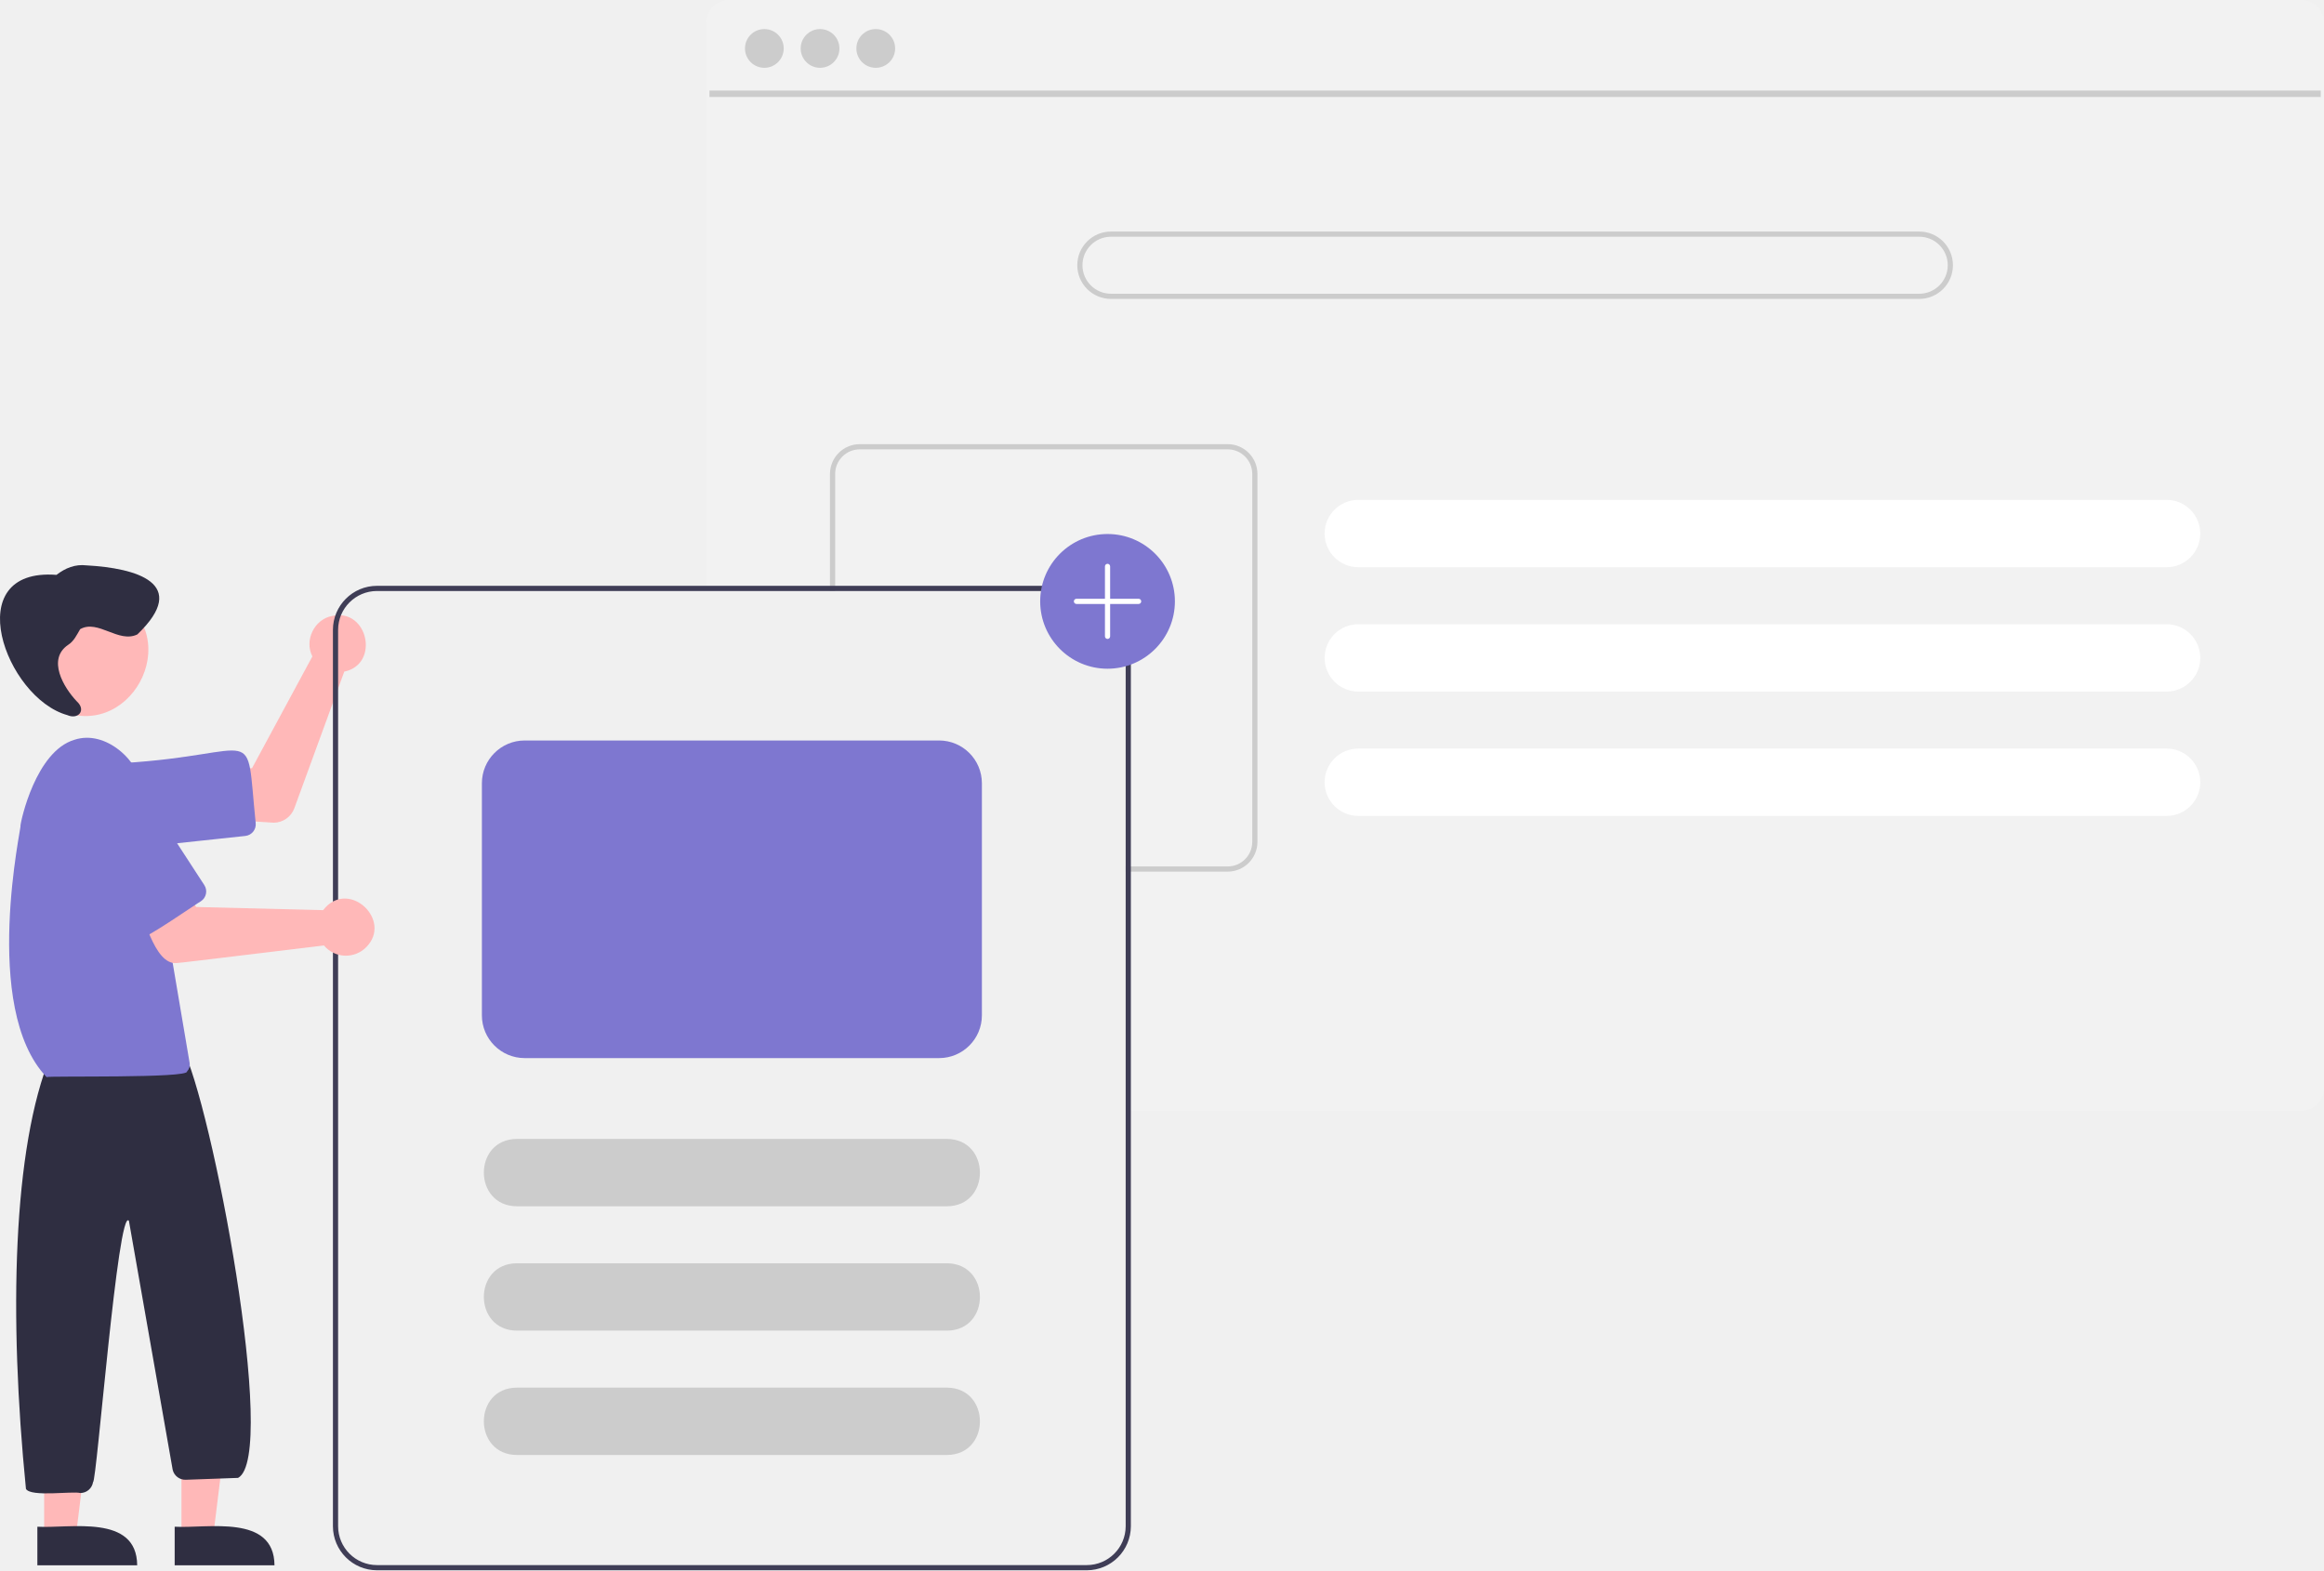
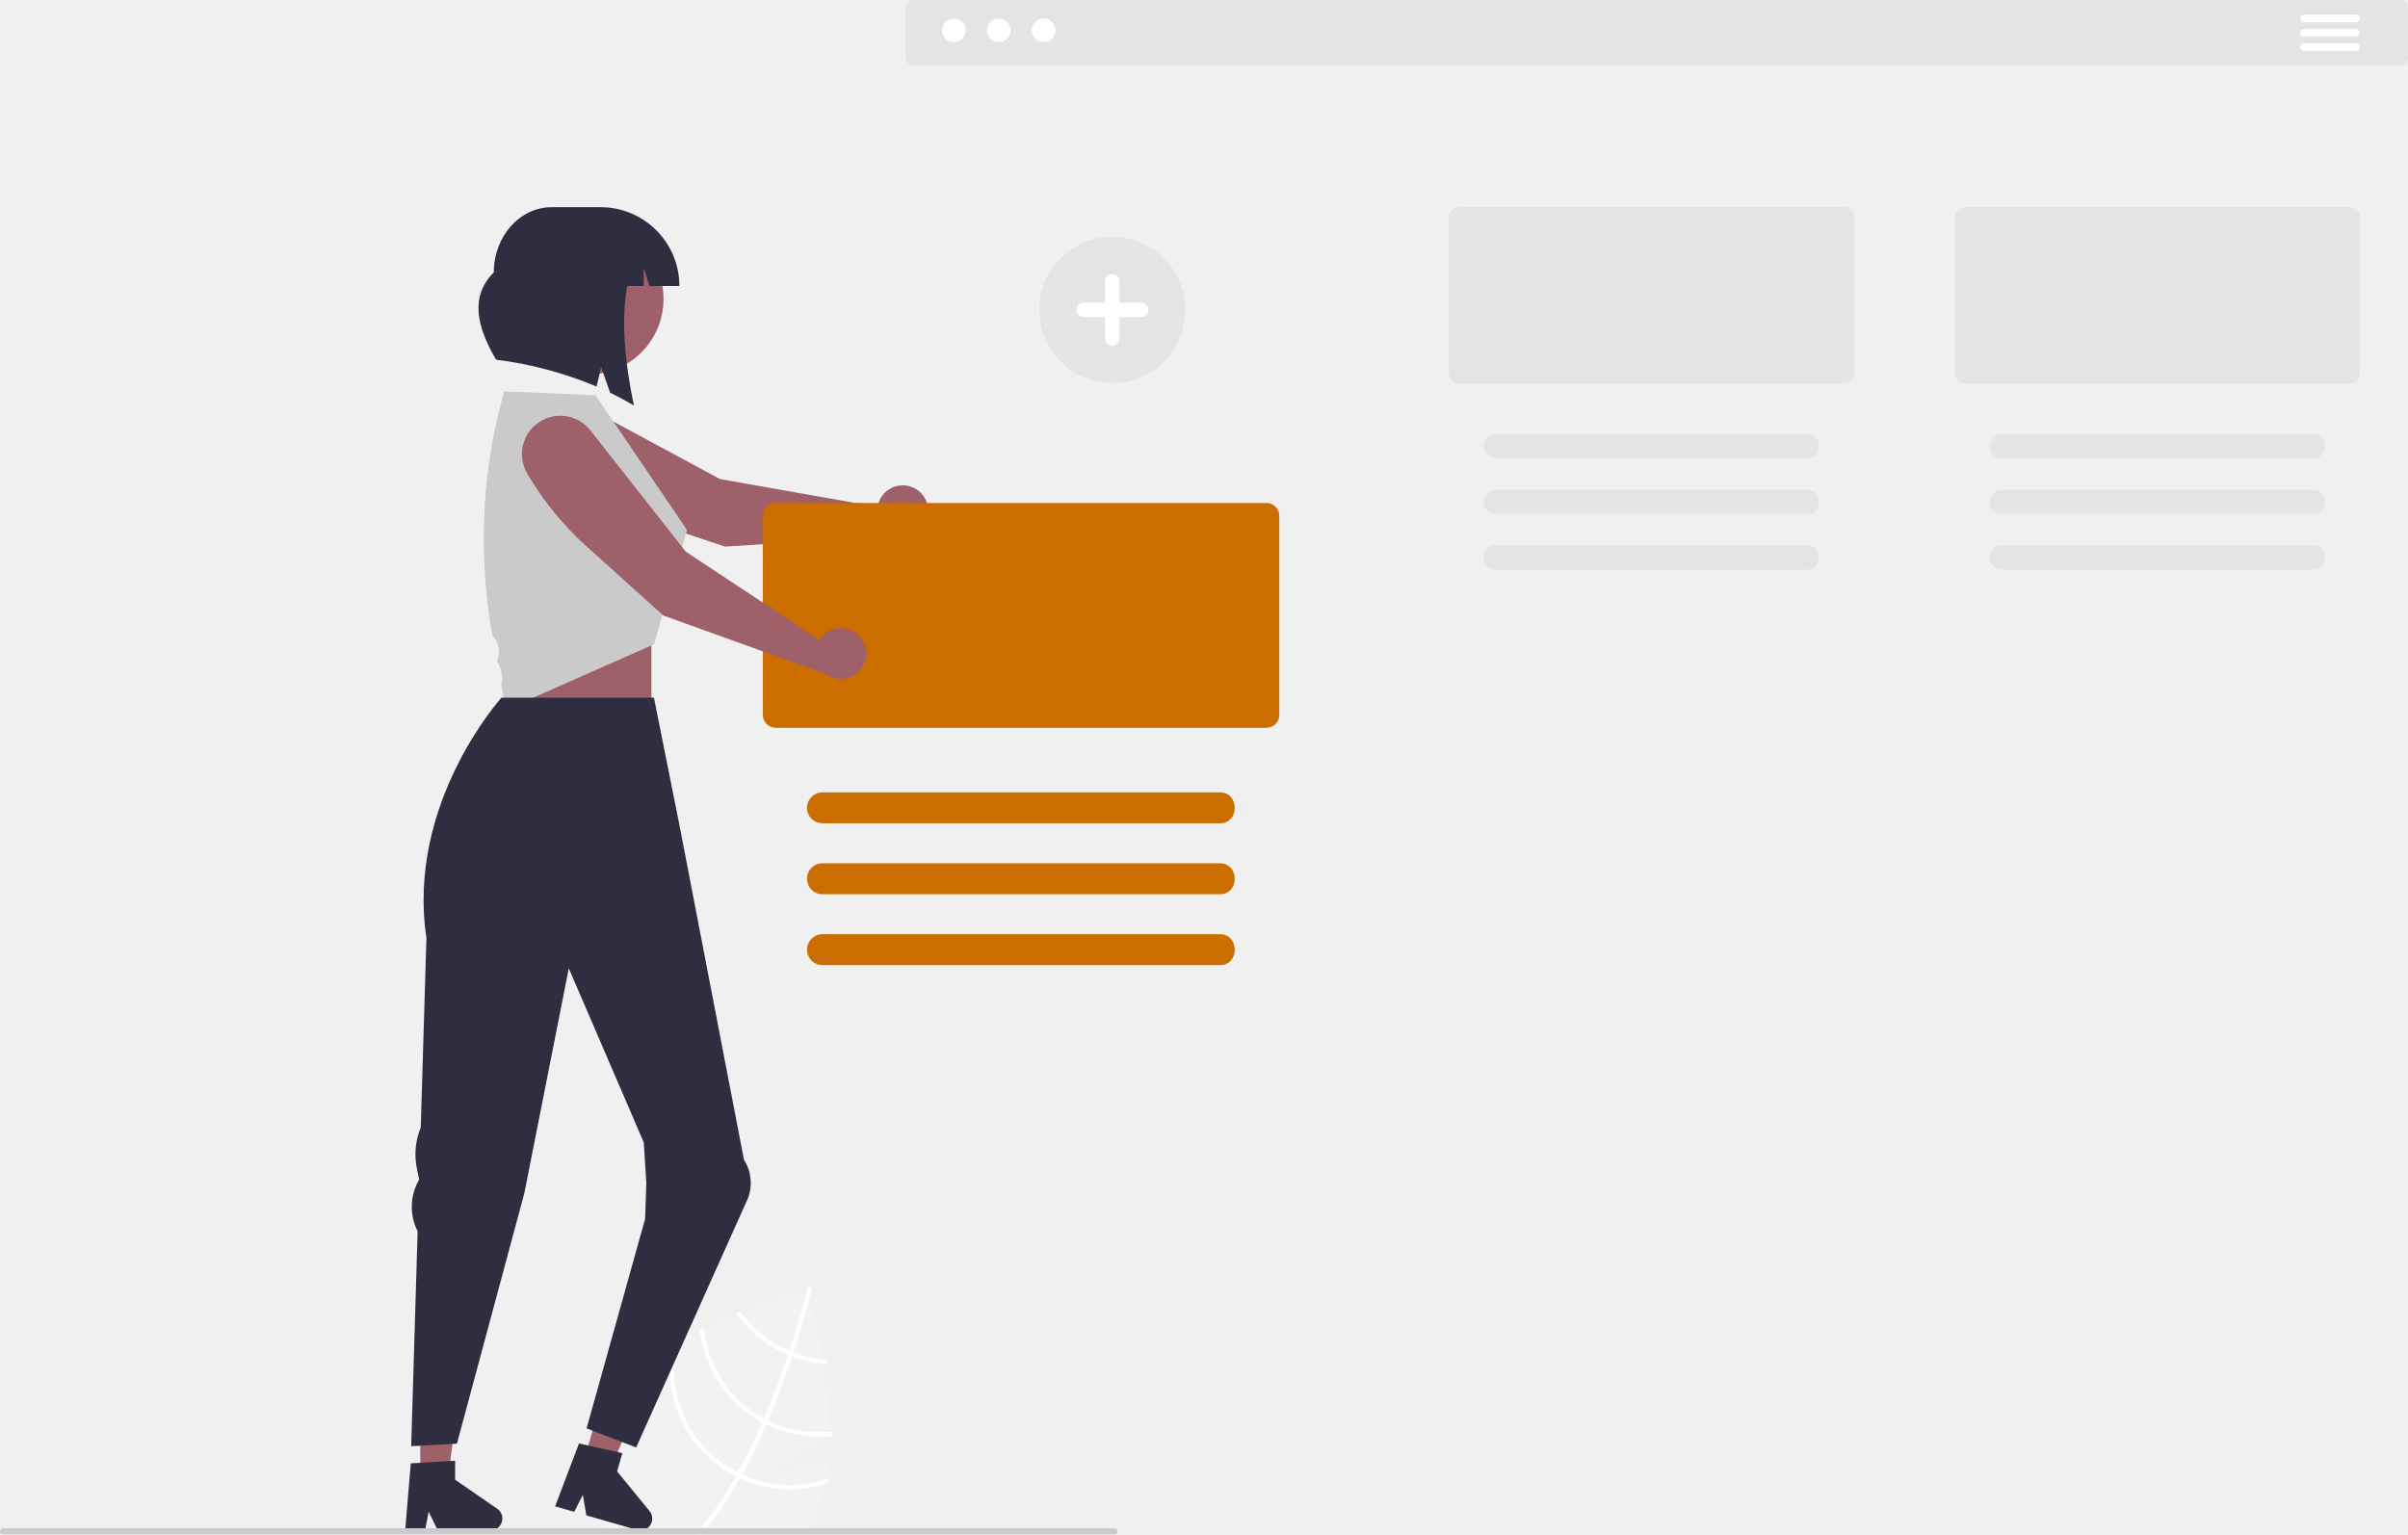
- <svg xmlns="http://www.w3.org/2000/svg" data-name="Layer 1" width="897.059" height="606.13" viewBox="0 0 897.059 606.13">
-   <path d="M1039.799,146.935h-607a8.727,8.727,0,0,0-8.72,8.72v219.41h146.9a15.018,15.018,0,0,1,15,15v185.63h453.82a8.712,8.712,0,0,0,6.63-3.06,2.044,2.044,0,0,0,.19-.24,8.166,8.166,0,0,0,1.25-2.11,8.507,8.507,0,0,0,.66-3.31V155.655A8.73,8.73,0,0,0,1039.799,146.935Z" transform="translate(-151.4706 -146.935)" fill="#f2f2f2" />
-   <rect x="273.85" y="34.951" width="621.957" height="2.493" fill="#ccc" />
-   <circle cx="295.039" cy="18.698" r="7.478" fill="#ccc" />
-   <circle cx="316.539" cy="18.698" r="7.478" fill="#ccc" />
-   <circle cx="338.04" cy="18.698" r="7.478" fill="#ccc" />
-   <path d="M892.299,236.315h-312a13,13,0,0,0,0,26h312a13,13,0,0,0,0-26Zm0,24h-312a11,11,0,0,1,0-22h312a11,11,0,0,1,0,22Z" transform="translate(-151.4706 -146.935)" fill="#ccc" />
-   <path d="M987.77,339.885h-312a13,13,0,0,0,0,26h312a13,13,0,0,0,0-26Z" transform="translate(-151.4706 -146.935)" fill="#fff" />
-   <path d="M987.77,387.885h-312a13,13,0,0,0,0,26h312a13,13,0,0,0,0-26Z" transform="translate(-151.4706 -146.935)" fill="#fff" />
-   <path d="M987.77,435.885h-312a13,13,0,0,0,0,26h312a13,13,0,0,0,0-26Z" transform="translate(-151.4706 -146.935)" fill="#fff" />
-   <path d="M625.35,318.385h-142.02a11.504,11.504,0,0,0-11.49,11.49v45.19h2v-45.19a9.505,9.505,0,0,1,9.49-9.49h142.02a9.498,9.498,0,0,1,9.49,9.49v142.02a9.498,9.498,0,0,1-9.49,9.49H585.98v2h39.37a11.497,11.497,0,0,0,11.49-11.49V329.875A11.497,11.497,0,0,0,625.35,318.385Z" transform="translate(-151.4706 -146.935)" fill="#ccc" />
-   <path d="M257.094,464.503c-.502.02-21.91-1.464-22.457-1.482l1.923-19.197,12.193-.367,23.3-43.155c-3.232-6.162.745-14.338,7.6-15.599,13.814-3.14,18.559,18.593,4.703,21.485l-19.272,52.733A8.55,8.55,0,0,1,257.094,464.503Z" transform="translate(-151.4706 -146.935)" fill="#ffb8b8" />
-   <path d="M200.655,474.39c-20.372.05-22.16-30.738-1.743-32.907,53.988-3.262,47.156-16.822,51.256,23.175a4.505,4.505,0,0,1-3.995,4.954l-43.75,4.684A16.635,16.635,0,0,1,200.655,474.39Z" transform="translate(-151.4706 -146.935)" fill="#7e77d0" />
-   <path d="M196.006,377.05c28.065,15.97,5.025,58.106-23.563,43.102C144.379,404.182,167.419,362.046,196.006,377.05Z" transform="translate(-151.4706 -146.935)" fill="#ffb8b8" />
-   <polygon points="70.049 592.823 82.308 592.822 88.141 545.534 70.047 545.535 70.049 592.823" fill="#ffb8b8" />
-   <path d="M218.893,751.142l38.531-.002c-.147-19.881-25.918-14.152-38.531-14.885Z" transform="translate(-151.4706 -146.935)" fill="#2f2e41" />
-   <polygon points="17.049 592.823 29.308 592.822 35.141 545.534 17.047 545.535 17.049 592.823" fill="#ffb8b8" />
-   <path d="M165.893,751.142l38.531-.002c-.147-19.881-25.918-14.152-38.531-14.885Z" transform="translate(-151.4706 -146.935)" fill="#2f2e41" />
-   <path d="M182.452,723.243c-2.963-.813-19.064,1.646-20.964-1.582-6.636-66.511-5.161-131.603,9.57-167.37l50.648-3.101c11.326,20.675,37.36,157.875,21.656,166.216l-20.194.72a5.018,5.018,0,0,1-5.039-3.826l-16.895-96.117c-4.207-5.881-12.477,101.224-13.843,100.824A4.978,4.978,0,0,1,182.452,723.243Z" transform="translate(-151.4706 -146.935)" fill="#2f2e41" />
-   <path d="M169.45,562.698c-25.572-26.753-9.26-98.479-10.086-96.953.07-1.757,5.862-28.816,20.844-33.257,11.887-3.923,25.043,7.812,26.666,19.681l17.806,105.153a3.698,3.698,0,0,1-1.014,3.18C224.542,563.228,170.701,562.152,169.45,562.698Z" transform="translate(-151.4706 -146.935)" fill="#7e77d0" />
-   <path d="M177.749,395.868c2.246-1.42,3.353-3.854,4.66-6.073,6.885-3.924,14.801,5.569,22.083,2.026,20.593-19.769-.574-25.601-19.54-26.644-4.48-.552-8.292,1.037-11.679,3.662-37.886-2.893-19.716,47.483,4.194,54.136,4.222,1.849,7.388-1.893,3.666-5.295C175.981,412.281,169.6,401.411,177.749,395.868Z" transform="translate(-151.4706 -146.935)" fill="#2f2e41" />
-   <path d="M570.98,373.065h-274a17.024,17.024,0,0,0-17,17v346a17.024,17.024,0,0,0,17,17h274a17.024,17.024,0,0,0,17-17v-346A17.024,17.024,0,0,0,570.98,373.065Zm15,363a15.018,15.018,0,0,1-15,15h-274a15.018,15.018,0,0,1-15-15v-346a15.018,15.018,0,0,1,15-15h274a15.018,15.018,0,0,1,15,15Z" transform="translate(-151.4706 -146.935)" fill="#3f3d56" />
-   <path d="M219.777,518.663c-9.031,1.023-12.995-19.992-16.448-25.347l17.985-6.983,5.852,10.703,49.028,1.219a10.678,10.678,0,0,1,.952-1.12h0c9.723-10.181,25.557,5.073,15.871,15.232a11.036,11.036,0,0,1-16.497-.477C275.31,511.976,220.961,518.695,219.777,518.663Z" transform="translate(-151.4706 -146.935)" fill="#ffb8b8" />
-   <path d="M206.458,508.631c-3.007,2.897-26.091-37.773-27.777-38.923-11.664-18.13,15.796-36.03,27.661-17.998l23.997,36.879a4.505,4.505,0,0,1-1.317,6.226C227.928,495.327,207.23,509.733,206.458,508.631Z" transform="translate(-151.4706 -146.935)" fill="#7e77d0" />
-   <path d="M516.98,612.565h-166c-16.957-.082-17.027-25.912.001-26l165.999,0C533.925,586.644,534.017,612.476,516.98,612.565Z" transform="translate(-151.4706 -146.935)" fill="#ccc" />
-   <path d="M516.98,660.565h-166c-16.957-.082-17.027-25.912.001-26l165.999,0C533.925,634.644,534.017,660.476,516.98,660.565Z" transform="translate(-151.4706 -146.935)" fill="#ccc" />
-   <path d="M516.98,708.565h-166c-16.957-.082-17.027-25.912.001-26l165.999,0C533.925,682.644,534.017,708.476,516.98,708.565Z" transform="translate(-151.4706 -146.935)" fill="#ccc" />
-   <path d="M578.98,405.065a26,26,0,1,1,26-26A26.029,26.029,0,0,1,578.98,405.065Z" transform="translate(-151.4706 -146.935)" fill="#7e77d0" />
-   <path d="M590.98,378.065h-11v-12.5a1,1,0,0,0-2,0v12.5h-11a1,1,0,0,0,0,2h11v12.5a1,1,0,1,0,2,0v-12.5h11a1,1,0,0,0,0-2Z" transform="translate(-151.4706 -146.935)" fill="#fff" />
-   <path d="M513.98,555.365h-160a16.519,16.519,0,0,1-16.5-16.5V449.265a16.519,16.519,0,0,1,16.5-16.5h160a16.519,16.519,0,0,1,16.5,16.5v89.6A16.519,16.519,0,0,1,513.98,555.365Z" transform="translate(-151.4706 -146.935)" fill="#7e77d0" />
+ <svg xmlns="http://www.w3.org/2000/svg" data-name="Layer 1" width="947.25" height="603.69" viewBox="0 0 947.25 603.69">
+   <path d="M452.655,713.275l-29,16.84,28.59-6.9c-.22,2.36-.52,4.68-.92,6.95-.11.63-.23,1.25-.36,1.87a51.878,51.878,0,0,1-5.25,14.92c-.48.86-.96,1.7-1.46,2.51-.48.82-.98,1.61-1.49,2.38H365.895c-.64-.77-1.25-1.57-1.81-2.38a35.976,35.976,0,0,1-6.18-26.62,44.968,44.968,0,0,1,1.2-5.63,51.568,51.568,0,0,1,1.83-5.57,73.442,73.442,0,0,1,4.41-9.35c3.52-6.34,9.01-12.06,15.48-17.14a108.069,108.069,0,0,1,9.78-6.8q.96-.615,1.95-1.2c1.01-.6,2.02-1.19,3.04-1.76,2.03-1.16,4.08-2.26,6.13-3.3.54-.28,1.07-.55,1.6-.81,4.45-2.22,8.88-4.21,13.1-5.96.53-.22,1.07-.44,1.6-.65a233.308,233.308,0,0,1,25.72-8.81s.03.08.08.25c.13.46.46,1.57.91,3.21,1.25,4.55,3.45,13.23,5.22,23.71.1.57.19,1.15.29,1.73a181.688,181.688,0,0,1,2.45,26.81c.01.56.01,1.11.01,1.67Z" transform="translate(-126.375 -148.155)" fill="#f2f2f2" />
+   <path d="M445.865,654.845c-.01.03-.11.52-.34,1.42-.19.75-.45,1.78-.79,3.06-1.17,4.47-3.25,11.96-6.21,20.98-.17.52-.35,1.06-.53,1.6-2.06,6.17-4.51,12.99-7.34,20-.71,1.76-1.42,3.49-2.15,5.18-.22.53-.44,1.05-.67,1.56q-4.65,10.77-9.57,19.71l-.83,1.49a134.524,134.524,0,0,1-13.19,19.62c-.67.82-1.35,1.61-2.04,2.38h-2.32c.7-.77,1.4-1.57,2.08-2.38a132.146,132.146,0,0,0,13.87-20.4c.28-.49.56-.98.83-1.48,3.53-6.41,6.74-13.11,9.61-19.75.23-.51.45-1.03.67-1.56,3.75-8.78,6.9-17.41,9.44-25.01.18-.54.36-1.08.53-1.61,3.7-11.22,6.02-20.02,6.91-23.54.12-.52.22-.93.29-1.21.07-.26.1-.41.11-.44l.81.19h.01Z" transform="translate(-126.375 -148.155)" fill="#fff" />
+   <path d="M451.485,683.165c-.51-.03-1.02-.08-1.53-.13a44.996,44.996,0,0,1-11.43-2.73c-.53-.21-1.07-.42-1.61-.65a45.858,45.858,0,0,1-4.28-2.11,45.276,45.276,0,0,1-14.61-12.87c-.13-.17-.26-.35-.38-.52q-.78.33-1.59.66c.12.17.24.34.37.51a46.766,46.766,0,0,0,15.39,13.7,48.307,48.307,0,0,0,4.57,2.24c.53.22,1.07.44,1.61.64a46.891,46.891,0,0,0,12.25,2.86c.5.05,1.01.09,1.51.12C451.665,684.295,451.575,683.725,451.485,683.165Z" transform="translate(-126.375 -148.155)" fill="#fff" />
+   <path d="M452.695,711.575a45.37,45.37,0,0,1-24.19-4.49q-.795-.375-1.56-.81a4.233,4.233,0,0,1-.47-.25,45.58,45.58,0,0,1-23.15-34.74c-.02-.17-.04-.35-.06-.52-.54.28-1.08.55-1.61.83.02.17.04.33.07.5a47.226,47.226,0,0,0,23.93,35.41c.2.11.41.23.62.33q.78.42,1.56.81a47.05,47.05,0,0,0,24.82,4.63c.45-.04.9-.09,1.35-.14,0-.57.01-1.13.01-1.7C453.575,711.485,453.135,711.535,452.695,711.575Z" transform="translate(-126.375 -148.155)" fill="#fff" />
+   <path d="M451.325,730.165a45.548,45.548,0,0,1-27.75.21,44.468,44.468,0,0,1-5.31-2.02c-.54-.24-1.07-.5-1.6-.77-.57-.28-1.13-.58-1.68-.88a45.675,45.675,0,0,1-23.39-42.39,43.763,43.763,0,0,1,.96-7.16c.03-.16.06-.32.1-.48-.66.41-1.32.82-1.97,1.24-.03.15-.06.29-.08.44a46.771,46.771,0,0,0-.73,9.79,47.253,47.253,0,0,0,24.28,40.03c.56.31,1.12.61,1.68.89.53.27,1.07.53,1.6.78a47.175,47.175,0,0,0,33.53,2.19c.37-.1.74-.22,1.11-.34.15-.64.28-1.28.4-1.92C452.095,729.915,451.715,730.045,451.325,730.165Z" transform="translate(-126.375 -148.155)" fill="#fff" />
+   <rect x="200.25" y="246.52" width="56" height="56" fill="#9e616a" />
+   <polygon points="165.326 581.214 176.36 581.213 181.608 538.656 165.324 538.657 165.326 581.214" fill="#9e616a" />
+   <path d="M321.985,741.805l-16.58-11.45v-7.47l-1.88.11-11.82.71-3.74.22-2.13,25.54-.07.85h7.83l.16-.85,1.24-6.54,3.17,6.54.41.85H319.335a4.679,4.679,0,0,0,4.67-4.66A4.671,4.671,0,0,0,321.985,741.805Z" transform="translate(-126.375 -148.155)" fill="#2f2e41" />
+   <polygon points="229.853 574.209 240.457 577.258 257.265 537.81 241.615 533.309 229.853 574.209" fill="#9e616a" />
+   <path d="M381.895,742.695l-12.77-15.59,2.07-7.18-1.84-.41-10.25-2.3-1.31-.29-3.65-.82-9.41,24.75,7.52,2.17,3.39-6.72,1.39,8.09,4.74,1.36,12.89,3.71,2.33.67a4.663,4.663,0,0,0,4.9-7.44Z" transform="translate(-126.375 -148.155)" fill="#2f2e41" />
+   <path d="M1070.355,148.155H485.895a3.28,3.28,0,0,0-3.27,3.28v19.25a3.28,3.28,0,0,0,3.27,3.28h584.46a3.28,3.28,0,0,0,3.27-3.28v-19.25A3.28,3.28,0,0,0,1070.355,148.155Z" transform="translate(-126.375 -148.155)" fill="#e4e4e4" />
+   <circle id="b5b16cf8-67a2-4f26-b1bf-3e43b6764a92" data-name="Ellipse 90" cx="375.249" cy="11.965" r="4.648" fill="#fff" />
+   <circle id="b66c556c-a3ce-485d-a169-682ae89102b6" data-name="Ellipse 91" cx="392.89" cy="11.965" r="4.648" fill="#fff" />
+   <circle id="b9ccba63-6bb8-47f6-85e8-d2b1a1d873e2" data-name="Ellipse 92" cx="410.533" cy="11.965" r="4.648" fill="#fff" />
+   <path d="M1053.065,153.915h-20.31a1.505,1.505,0,1,0,0,3.01h20.31a1.505,1.505,0,1,0,0-3.01Z" transform="translate(-126.375 -148.155)" fill="#fff" />
+   <path d="M1053.065,159.555h-20.31a1.505,1.505,0,1,0,0,3.01h20.31a1.505,1.505,0,1,0,0-3.01Z" transform="translate(-126.375 -148.155)" fill="#fff" />
+   <path d="M1053.065,165.195h-20.31a1.505,1.505,0,1,0,0,3.01h20.31a1.505,1.505,0,1,0,0-3.01Z" transform="translate(-126.375 -148.155)" fill="#fff" />
+   <path d="M1050.755,229.645H899.325a3.99,3.99,0,0,0-3.98,3.98v61.45a3.99,3.99,0,0,0,3.98,3.98h151.43a3.984,3.984,0,0,0,3.98-3.98v-61.45A3.984,3.984,0,0,0,1050.755,229.645Z" transform="translate(-126.375 -148.155)" fill="#e4e4e4" />
+   <path d="M1036.335,318.975H913.745a4.775,4.775,0,0,0,0,9.55H1036.335C1042.555,328.615,1042.495,318.885,1036.335,318.975Z" transform="translate(-126.375 -148.155)" fill="#e4e4e4" />
+   <path d="M1036.335,340.865H913.745a4.775,4.775,0,0,0,0,9.55H1036.335C1042.555,350.505,1042.495,340.775,1036.335,340.865Z" transform="translate(-126.375 -148.155)" fill="#e4e4e4" />
+   <path d="M1036.335,362.755H913.745a4.775,4.775,0,0,0,0,9.55H1036.335C1042.555,372.395,1042.495,362.665,1036.335,362.755Z" transform="translate(-126.375 -148.155)" fill="#e4e4e4" />
+   <path d="M851.755,229.645H700.325a3.99,3.99,0,0,0-3.98,3.98v61.45a3.99,3.99,0,0,0,3.98,3.98H851.755a3.984,3.984,0,0,0,3.98-3.98v-61.45A3.984,3.984,0,0,0,851.755,229.645Z" transform="translate(-126.375 -148.155)" fill="#e4e4e4" />
+   <path d="M837.335,318.975H714.745a4.775,4.775,0,0,0,0,9.55H837.335C843.555,328.615,843.495,318.885,837.335,318.975Z" transform="translate(-126.375 -148.155)" fill="#e4e4e4" />
+   <path d="M837.335,340.865H714.745a4.775,4.775,0,0,0,0,9.55H837.335C843.555,350.505,843.495,340.775,837.335,340.865Z" transform="translate(-126.375 -148.155)" fill="#e4e4e4" />
+   <path d="M837.335,362.755H714.745a4.775,4.775,0,0,0,0,9.55H837.335C843.555,372.395,843.495,362.665,837.335,362.755Z" transform="translate(-126.375 -148.155)" fill="#e4e4e4" />
+   <path d="M472.043,345.862a10.024,10.024,0,0,0-.423,1.747l-62.004-10.96-53.408-28.799a15.08,15.08,0,0,0-16.097,25.418l0,0A118.971,118.971,0,0,0,372.847,350.264l38.72,12.969,67.821-4.347a9.997,9.997,0,1,0-7.345-13.024Z" transform="translate(-126.375 -148.155)" fill="#9e616a" />
+   <path d="M624.555,346.055h-193.02a5.087,5.087,0,0,0-5.08,5.08v78.31a5.087,5.087,0,0,0,5.08,5.08h193.02A5.085,5.085,0,0,0,629.625,429.445v-78.31A5.085,5.085,0,0,0,624.555,346.055Z" transform="translate(-126.375 -148.155)" fill="#cc6d00" />
+   <path d="M606.175,459.915H449.915a6.09,6.09,0,0,0,0,12.18H606.175C614.105,472.205,614.025,459.805,606.175,459.915Z" transform="translate(-126.375 -148.155)" fill="#cc6d00" />
+   <path d="M606.175,487.815H449.915a6.09,6.09,0,0,0,0,12.18H606.175C614.105,500.105,614.025,487.705,606.175,487.815Z" transform="translate(-126.375 -148.155)" fill="#cc6d00" />
+   <path d="M606.175,515.725H449.915a6.085,6.085,0,1,0,0,12.17H606.175C614.105,528.005,614.025,515.615,606.175,515.725Z" transform="translate(-126.375 -148.155)" fill="#cc6d00" />
+   <circle cx="357.654" cy="265.793" r="29.729" transform="translate(-173.4942 303.9727) rotate(-61.33683)" fill="#9e616a" />
+   <path d="M362.625,229.675H343.421c-12.59,0-22.796,11.482-22.796,25.646-9.5,9.539-6.649,21.489.889,34.354a149.225,149.225,0,0,1,39.541,10.576l1.792-7.654,3.536,10.081q4.717,2.285,9.354,4.998c-3.608-16.951-5.093-33.863-2.616-47H379.625v-7.118l2.208,7.118h11.792V260.675A31,31,0,0,0,362.625,229.675Z" transform="translate(-126.375 -148.155)" fill="#2f2e41" />
+   <path d="M360.625,303.675,324.67,302.116l-.967,3.674a213.669,213.669,0,0,0-3.599,92.57l0,0h0a8.242,8.242,0,0,1,2.345,8.007l-.516,2.059.048.075a12.062,12.062,0,0,1,1.601,9.005v0l1.798,9.902L383.625,401.675l13-45Z" transform="translate(-126.375 -148.155)" fill="#cacaca" />
+   <path d="M449.732,398.519a10.024,10.024,0,0,0-1.084,1.434L396.144,365.196l-37.51-47.694a15.08,15.08,0,0,0-24.891,16.9l0,0a118.971,118.971,0,0,0,23.253,28.631l30.346,27.323,63.937,23.035a9.997,9.997,0,1,0-1.548-14.872Z" transform="translate(-126.375 -148.155)" fill="#9e616a" />
+   <path d="M563.908,298.82a28.735,28.735,0,1,1,28.735-28.735A28.735,28.735,0,0,1,563.908,298.82Z" transform="translate(-126.375 -148.155)" fill="#e4e4e4" />
+   <path d="M575.247,267.25h-8.504v-8.504a2.835,2.835,0,0,0-5.669,0V267.25h-8.504a2.835,2.835,0,0,0,0,5.669h8.504v8.504a2.835,2.835,0,0,0,5.669,0v-8.504h8.504a2.835,2.835,0,1,0,0-5.669Z" transform="translate(-126.375 -148.155)" fill="#fff" />
+   <path d="M420.614,619.614a16.874,16.874,0,0,0-1.57-15.088L393.625,472.675l-10-50h-60s-37.5,41.5-29.5,94.5l-2.239,74.64a27.448,27.448,0,0,0-1.503,16.186l.891,4.222-.344.636a21.334,21.334,0,0,0-.269,19.772L288.125,717.175l18-1,26.5-98.5,17.5-88.5,29.5,68.5,1,16-.485,14.103L357.125,710.175l19.5,7.5Z" transform="translate(-126.375 -148.155)" fill="#2f2e41" />
+   <path d="M566.055,750.655a1.193,1.193,0,0,1-1.19,1.19H127.565a1.19,1.19,0,0,1,0-2.38H564.865A1.187,1.187,0,0,1,566.055,750.655Z" transform="translate(-126.375 -148.155)" fill="#cacaca" />
</svg>
